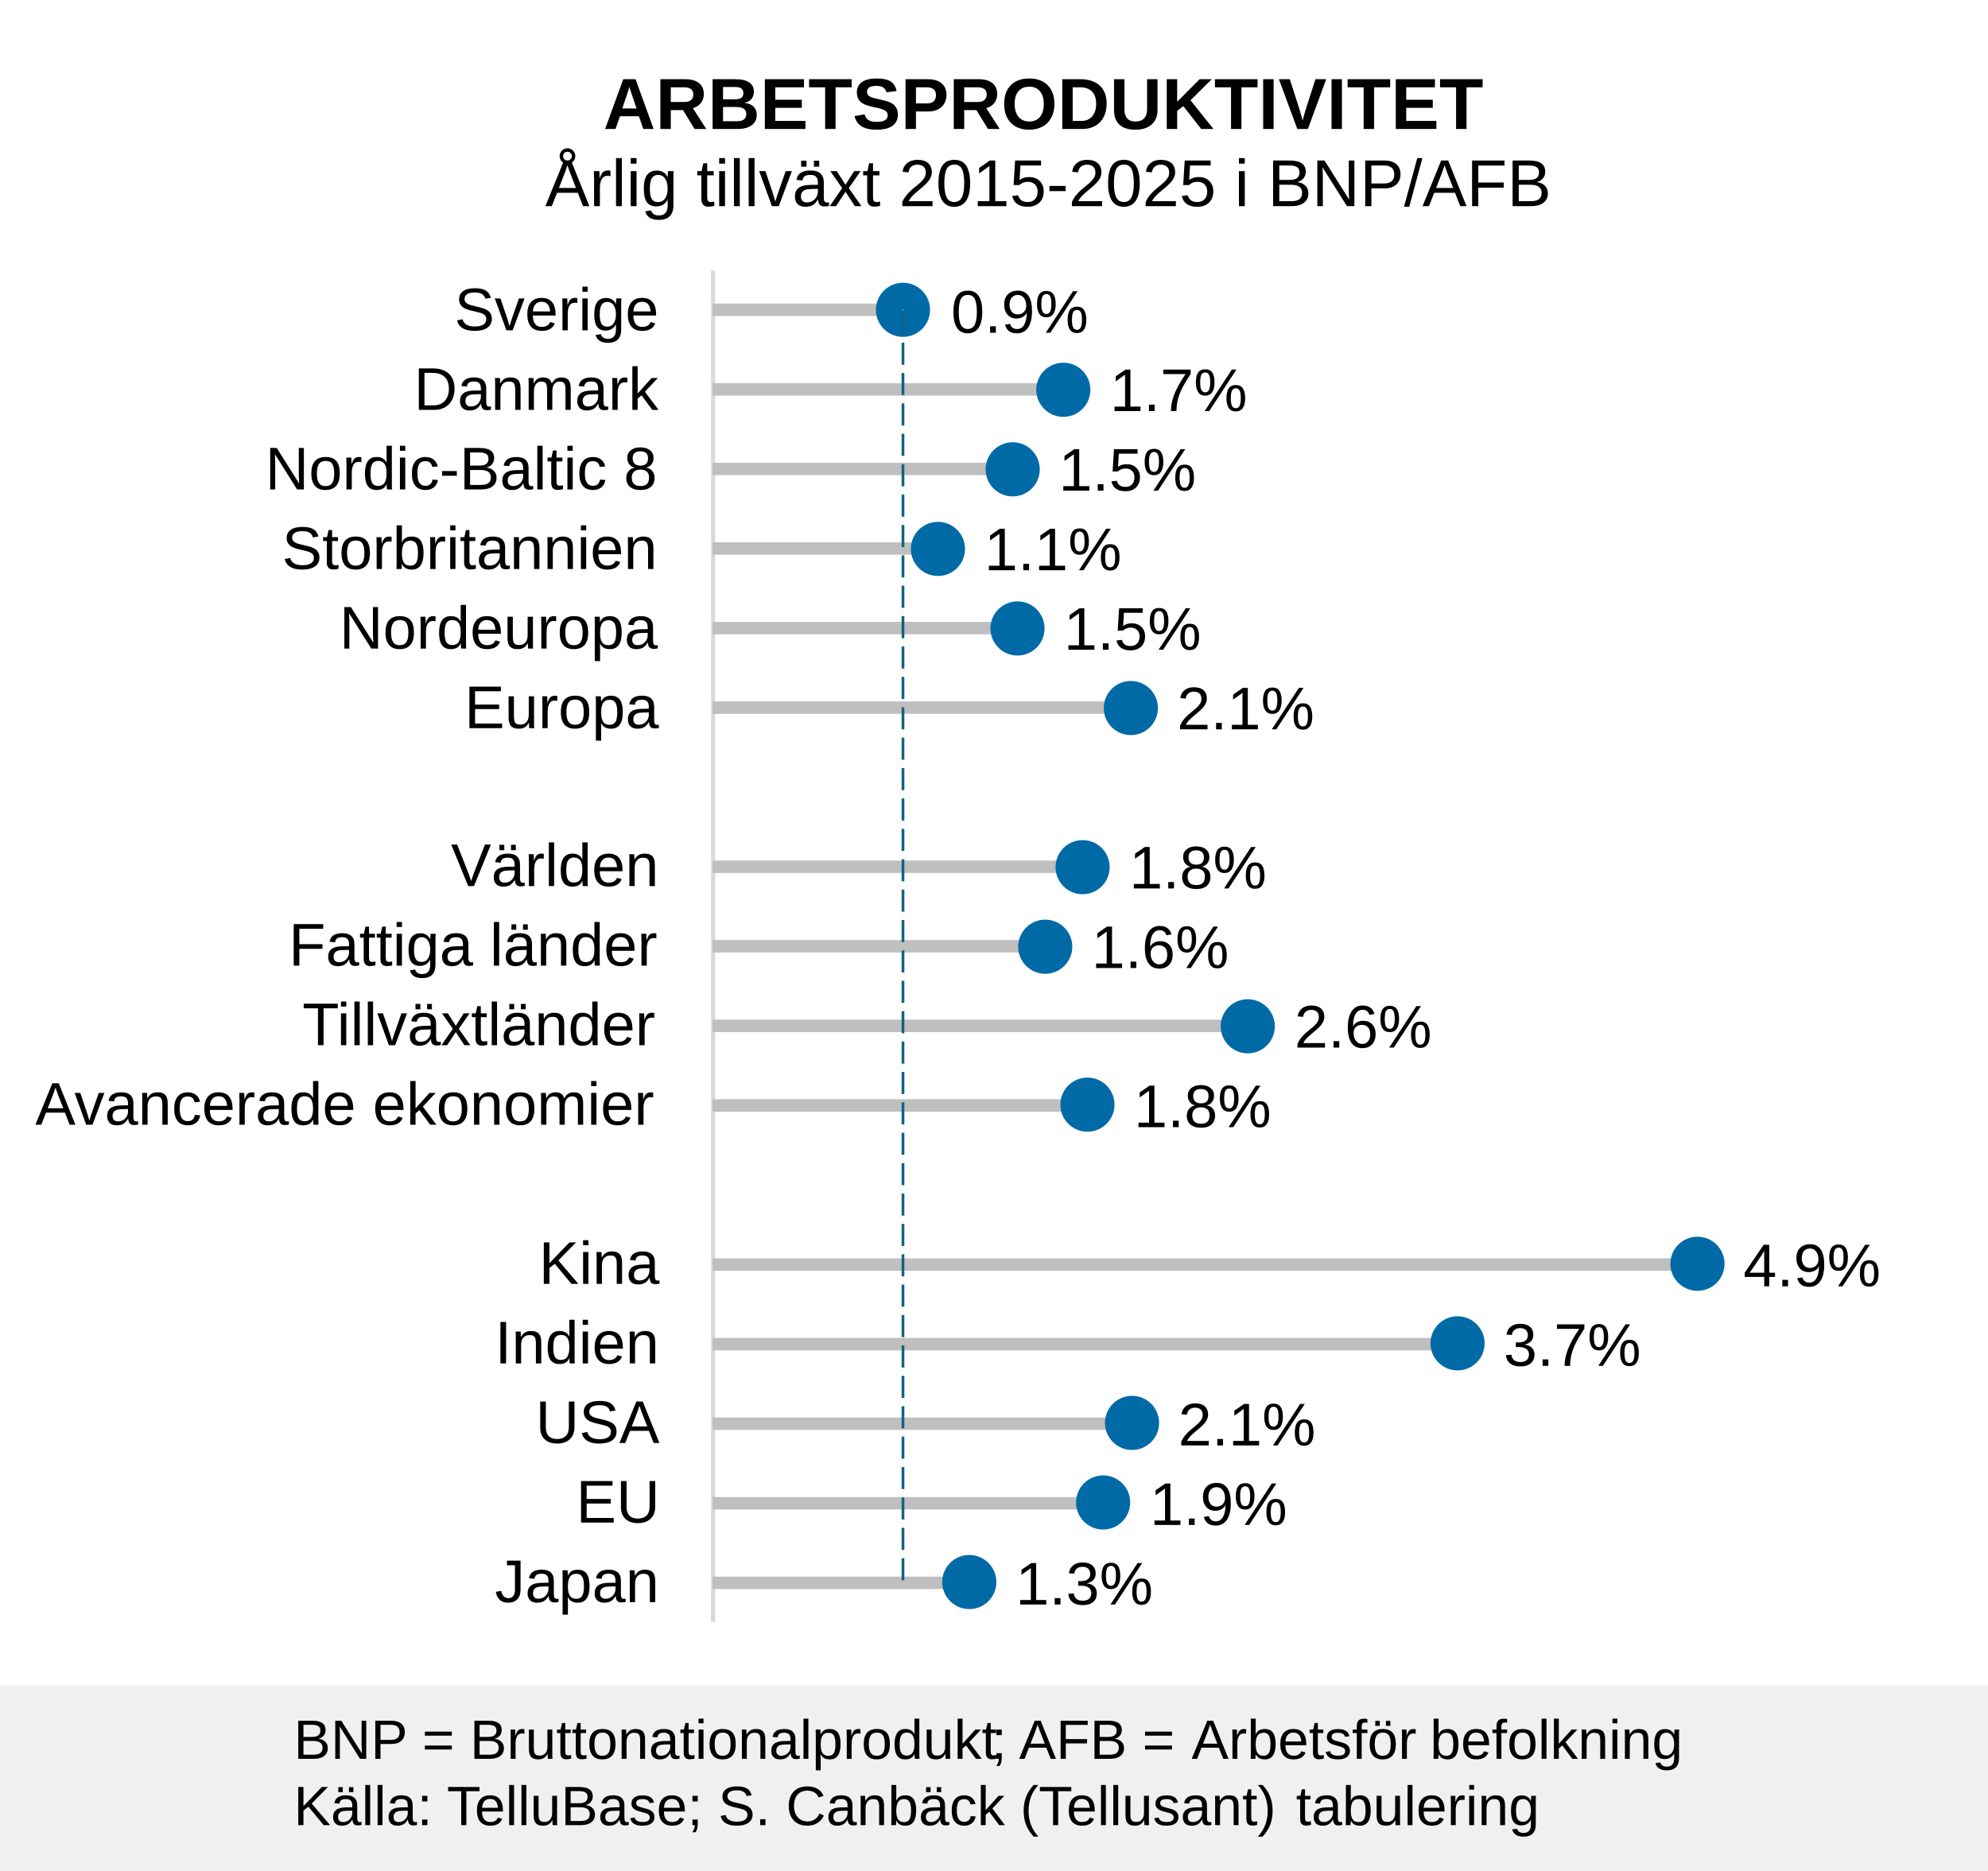
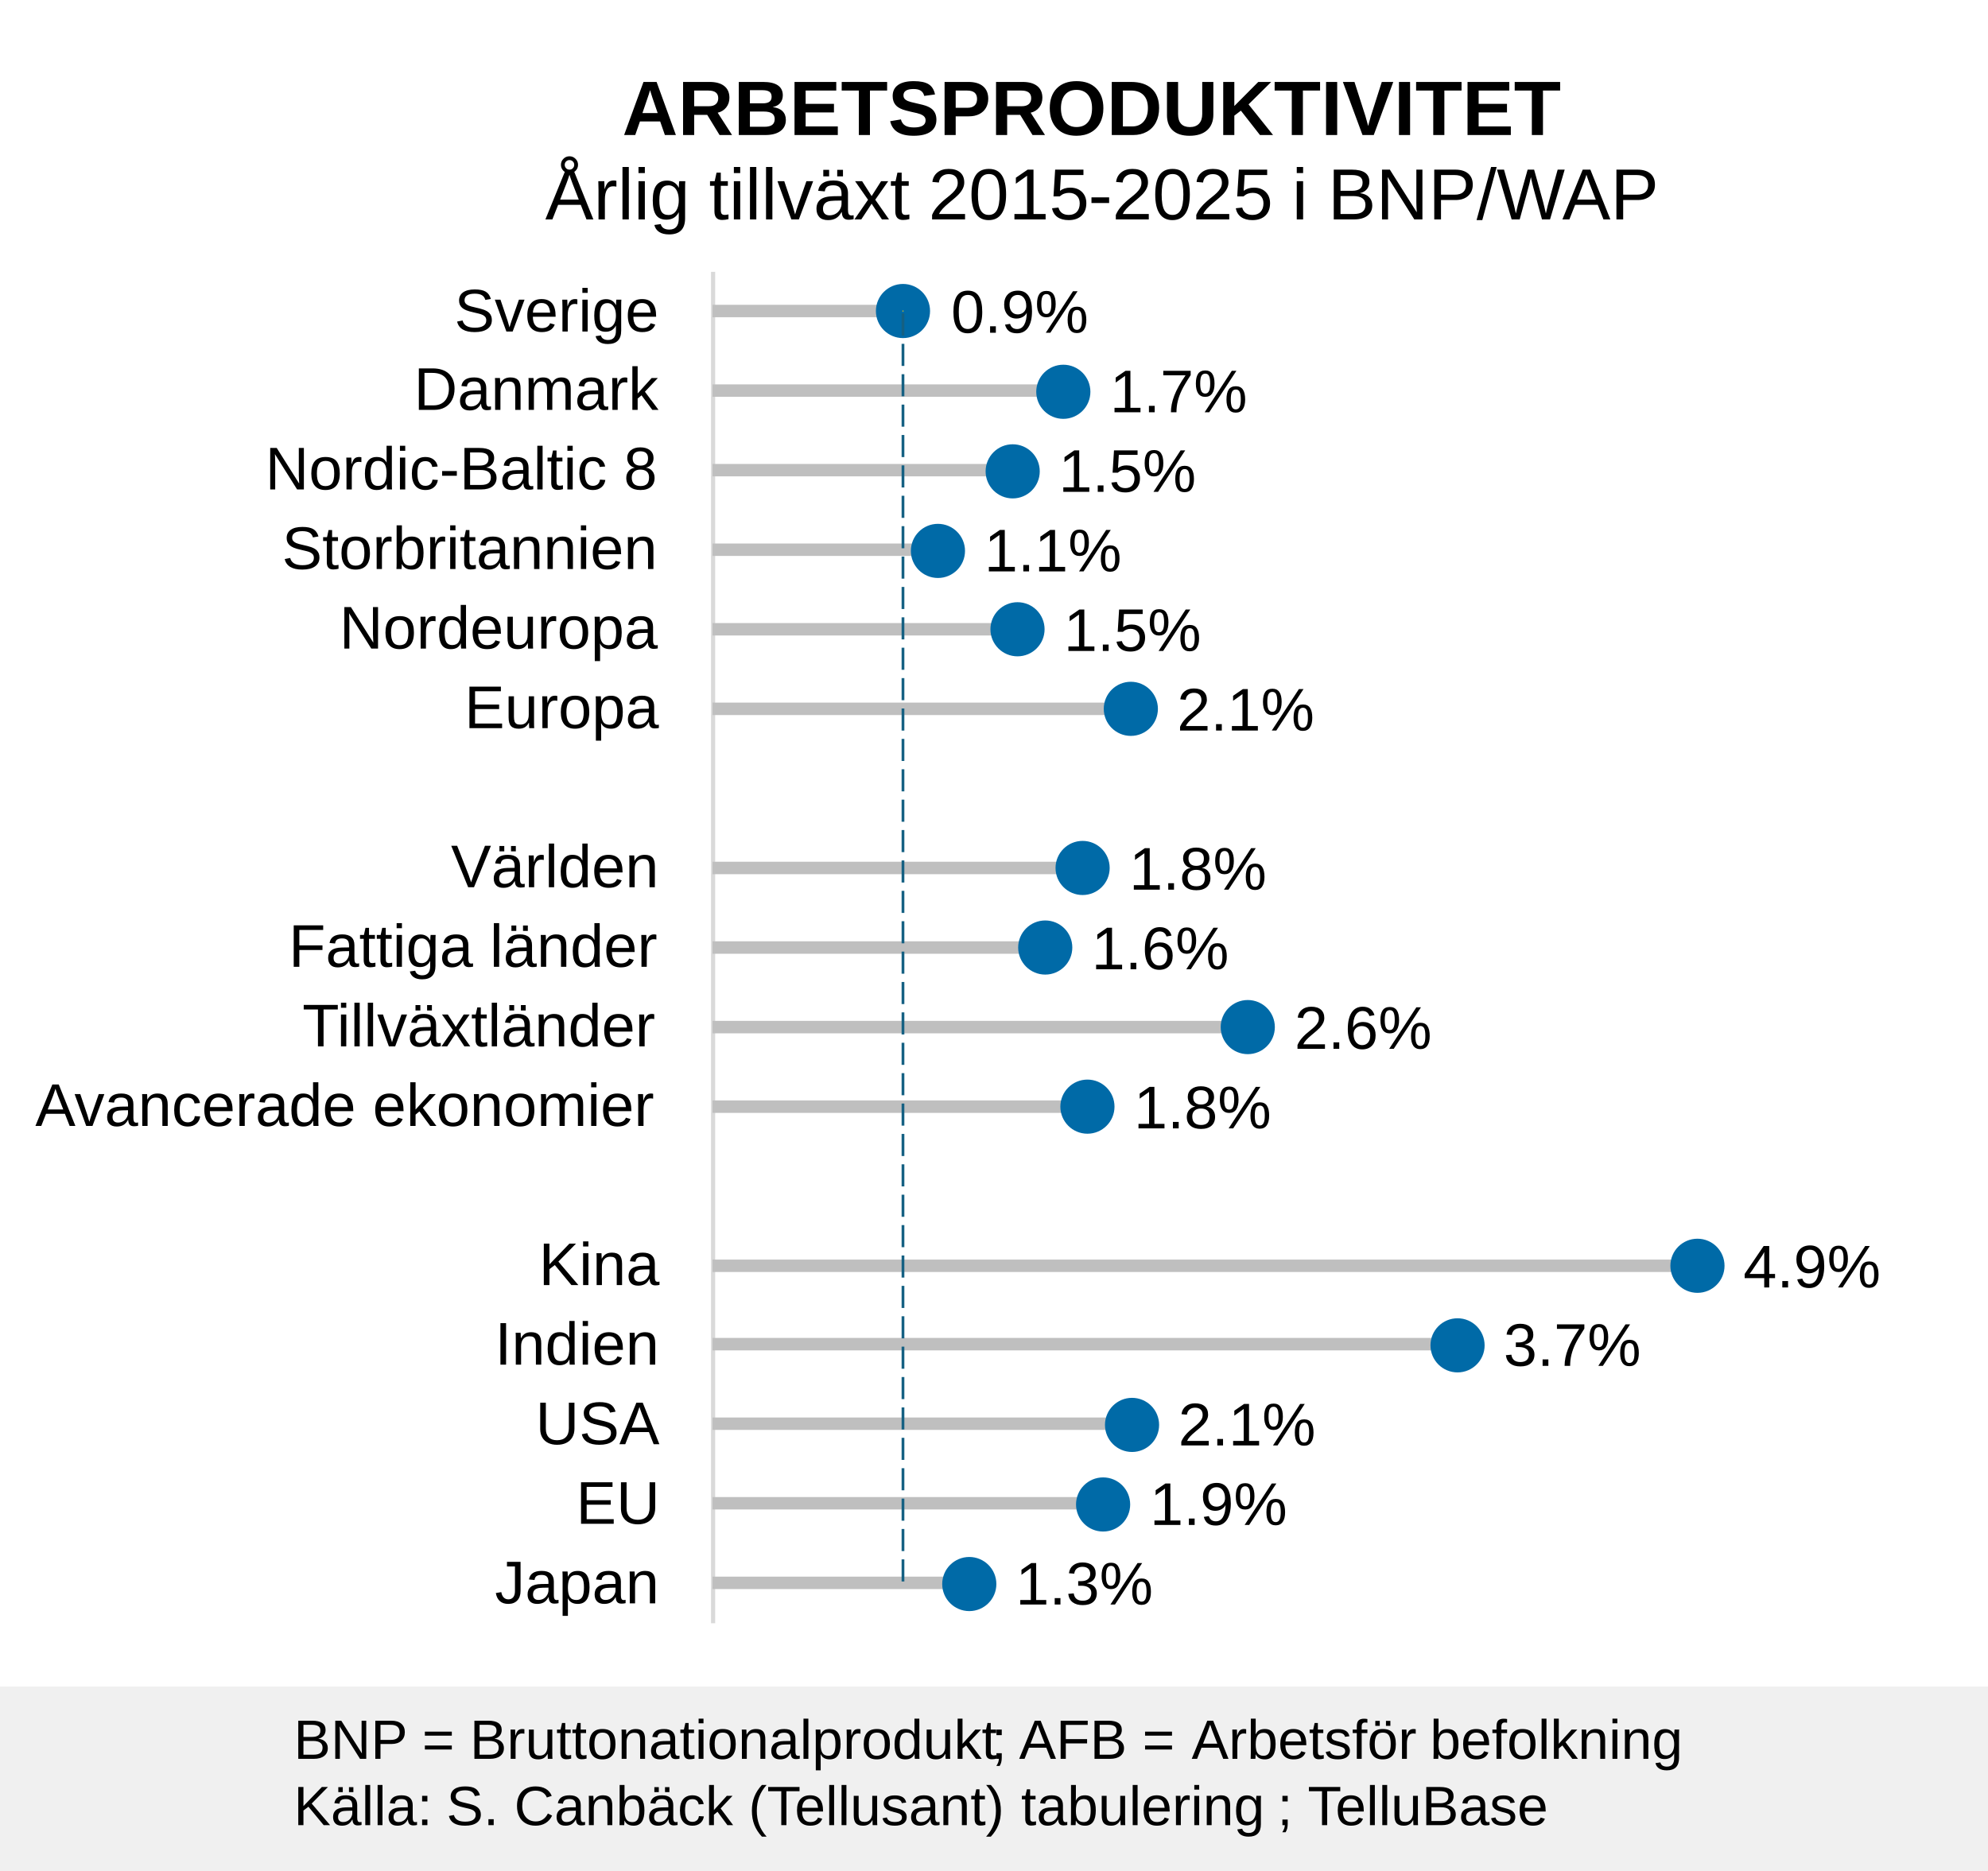
<svg xmlns="http://www.w3.org/2000/svg" width="1649" height="1552" xml:space="preserve" overflow="hidden">
  <defs>
    <clipPath id="clip0">
-       <rect x="314" y="2102" width="1649" height="1552" />
+       <rect x="347" y="488" width="1649" height="1552" />
    </clipPath>
  </defs>
-   <g clip-path="url(#clip0)" transform="translate(-314 -2102)">
-     <text font-family="Arial,Arial_MSFontService,sans-serif" font-weight="400" font-size="46" transform="matrix(1 0 0 1 557.641 3561)">BNP = </text>
-     <text font-family="Arial,Arial_MSFontService,sans-serif" font-weight="400" font-size="46" transform="matrix(1 0 0 1 703.735 3561)">Bruttonationalprodukt</text>
-     <text font-family="Arial,Arial_MSFontService,sans-serif" font-weight="400" font-size="46" transform="matrix(1 0 0 1 1136.29 3561)">; AFB = </text>
-     <text font-family="Arial,Arial_MSFontService,sans-serif" font-weight="400" font-size="46" transform="matrix(1 0 0 1 1302.43 3561)">Arbetsför</text>
-     <text font-family="Arial,Arial_MSFontService,sans-serif" font-weight="400" font-size="46" transform="matrix(1 0 0 1 1500.09 3561)">befolkning</text>
-     <text font-family="Arial,Arial_MSFontService,sans-serif" font-weight="400" font-size="46" transform="matrix(1 0 0 1 557.641 3616)">Källa: TelluBase; S. Canbäck (Tellusant) </text>
-     <text font-family="Arial,Arial_MSFontService,sans-serif" font-weight="400" font-size="46" transform="matrix(1 0 0 1 1388.94 3616)">tabulering</text>
-     <rect x="314" y="2102" width="1649" height="1398" fill="#FFFFFF" />
-     <g>
-       <path d="M0 0 0 1121" stroke="#D9D9D9" stroke-width="3.438" stroke-linejoin="round" stroke-miterlimit="10" fill="none" fill-rule="evenodd" transform="matrix(1 0 0 -1 905.5 3447.5)" />
-     </g>
-     <g>
-       <path d="M1118 3415 905 3415" stroke="#BFBFBF" stroke-width="10.312" stroke-linejoin="round" stroke-miterlimit="10" fill="none" />
-     </g>
-     <g>
-       <path d="M1229 3349 905 3349" stroke="#BFBFBF" stroke-width="10.312" stroke-linejoin="round" stroke-miterlimit="10" fill="none" />
-     </g>
-     <g>
-       <path d="M1252 3283 905 3283" stroke="#BFBFBF" stroke-width="10.312" stroke-linejoin="round" stroke-miterlimit="10" fill="none" />
-     </g>
-     <g>
-       <path d="M1522 3217 905 3217" stroke="#BFBFBF" stroke-width="10.312" stroke-linejoin="round" stroke-miterlimit="10" fill="none" />
-     </g>
-     <g>
-       <path d="M1721 3151 905 3151" stroke="#BFBFBF" stroke-width="10.312" stroke-linejoin="round" stroke-miterlimit="10" fill="none" />
-     </g>
-     <g>
-       <path d="M1216 3019 905 3019" stroke="#BFBFBF" stroke-width="10.312" stroke-linejoin="round" stroke-miterlimit="10" fill="none" />
-     </g>
-     <g>
-       <path d="M1349 2953 905 2953" stroke="#BFBFBF" stroke-width="10.312" stroke-linejoin="round" stroke-miterlimit="10" fill="none" />
-     </g>
-     <g>
-       <path d="M1180 2887 905 2887" stroke="#BFBFBF" stroke-width="10.312" stroke-linejoin="round" stroke-miterlimit="10" fill="none" />
-     </g>
-     <g>
-       <path d="M1212 2821 905 2821" stroke="#BFBFBF" stroke-width="10.312" stroke-linejoin="round" stroke-miterlimit="10" fill="none" />
-     </g>
-     <g>
-       <path d="M1251 2689 905 2689" stroke="#BFBFBF" stroke-width="10.312" stroke-linejoin="round" stroke-miterlimit="10" fill="none" />
-     </g>
-     <g>
-       <path d="M1157 2623 905 2623" stroke="#BFBFBF" stroke-width="10.312" stroke-linejoin="round" stroke-miterlimit="10" fill="none" />
-     </g>
-     <g>
-       <path d="M1091 2557 905 2557" stroke="#BFBFBF" stroke-width="10.312" stroke-linejoin="round" stroke-miterlimit="10" fill="none" />
-     </g>
-     <g>
-       <path d="M1153 2491 905 2491" stroke="#BFBFBF" stroke-width="10.312" stroke-linejoin="round" stroke-miterlimit="10" fill="none" />
-     </g>
-     <g>
-       <path d="M1196 2425 905 2425" stroke="#BFBFBF" stroke-width="10.312" stroke-linejoin="round" stroke-miterlimit="10" fill="none" />
-     </g>
-     <g>
-       <path d="M1064 2359 905 2359" stroke="#BFBFBF" stroke-width="10.312" stroke-linejoin="round" stroke-miterlimit="10" fill="none" />
-     </g>
-     <g>
-       <path d="M1129 3414.33C1129 3420.4 1124.07 3425.33 1118 3425.33 1111.92 3425.33 1107 3420.4 1107 3414.33 1107 3408.25 1111.92 3403.33 1118 3403.33 1124.07 3403.33 1129 3408.25 1129 3414.33Z" stroke="#006AA7" stroke-width="22.917" stroke-linejoin="round" stroke-miterlimit="10" fill="#006AA7" />
-       <path d="M1240 3348.33C1240 3354.4 1235.07 3359.33 1229 3359.33 1222.92 3359.33 1218 3354.4 1218 3348.33 1218 3342.25 1222.92 3337.33 1229 3337.33 1235.07 3337.33 1240 3342.25 1240 3348.33Z" stroke="#006AA7" stroke-width="22.917" stroke-linejoin="round" stroke-miterlimit="10" fill="#006AA7" />
-       <path d="M1264 3282.33C1264 3288.4 1259.07 3293.33 1253 3293.33 1246.92 3293.33 1242 3288.4 1242 3282.33 1242 3276.25 1246.92 3271.33 1253 3271.33 1259.07 3271.33 1264 3276.25 1264 3282.33Z" stroke="#006AA7" stroke-width="22.917" stroke-linejoin="round" stroke-miterlimit="10" fill="#006AA7" />
-       <path d="M1534 3216.33C1534 3222.4 1529.07 3227.33 1523 3227.33 1516.92 3227.33 1512 3222.4 1512 3216.33 1512 3210.25 1516.92 3205.33 1523 3205.33 1529.07 3205.33 1534 3210.25 1534 3216.33Z" stroke="#006AA7" stroke-width="22.917" stroke-linejoin="round" stroke-miterlimit="10" fill="#006AA7" />
-       <path d="M1733 3150.33C1733 3156.4 1728.07 3161.33 1722 3161.33 1715.92 3161.33 1711 3156.4 1711 3150.33 1711 3144.25 1715.92 3139.33 1722 3139.33 1728.07 3139.33 1733 3144.25 1733 3150.33Z" stroke="#006AA7" stroke-width="22.917" stroke-linejoin="round" stroke-miterlimit="10" fill="#006AA7" />
-       <path d="M1227 3018.33C1227 3024.4 1222.07 3029.33 1216 3029.33 1209.92 3029.33 1205 3024.4 1205 3018.33 1205 3012.25 1209.92 3007.33 1216 3007.33 1222.07 3007.33 1227 3012.25 1227 3018.33Z" stroke="#006AA7" stroke-width="22.917" stroke-linejoin="round" stroke-miterlimit="10" fill="#006AA7" />
-       <path d="M1360 2953.33C1360 2959.4 1355.07 2964.33 1349 2964.33 1342.92 2964.33 1338 2959.4 1338 2953.33 1338 2947.25 1342.92 2942.33 1349 2942.33 1355.07 2942.33 1360 2947.25 1360 2953.33Z" stroke="#006AA7" stroke-width="22.917" stroke-linejoin="round" stroke-miterlimit="10" fill="#006AA7" />
-       <path d="M1192 2887.33C1192 2893.4 1187.07 2898.33 1181 2898.33 1174.92 2898.33 1170 2893.4 1170 2887.33 1170 2881.25 1174.92 2876.33 1181 2876.33 1187.07 2876.33 1192 2881.25 1192 2887.33Z" stroke="#006AA7" stroke-width="22.917" stroke-linejoin="round" stroke-miterlimit="10" fill="#006AA7" />
-       <path d="M1223 2821.33C1223 2827.4 1218.07 2832.33 1212 2832.33 1205.92 2832.33 1201 2827.4 1201 2821.33 1201 2815.25 1205.92 2810.33 1212 2810.33 1218.07 2810.33 1223 2815.25 1223 2821.33Z" stroke="#006AA7" stroke-width="22.917" stroke-linejoin="round" stroke-miterlimit="10" fill="#006AA7" />
-       <path d="M1263 2689.33C1263 2695.4 1258.07 2700.33 1252 2700.33 1245.92 2700.33 1241 2695.4 1241 2689.33 1241 2683.25 1245.92 2678.33 1252 2678.33 1258.07 2678.33 1263 2683.25 1263 2689.33Z" stroke="#006AA7" stroke-width="22.917" stroke-linejoin="round" stroke-miterlimit="10" fill="#006AA7" />
-       <path d="M1169 2623.33C1169 2629.4 1164.07 2634.33 1158 2634.33 1151.92 2634.33 1147 2629.4 1147 2623.33 1147 2617.25 1151.92 2612.33 1158 2612.33 1164.07 2612.33 1169 2617.25 1169 2623.33Z" stroke="#006AA7" stroke-width="22.917" stroke-linejoin="round" stroke-miterlimit="10" fill="#006AA7" />
-       <path d="M1103 2557.33C1103 2563.4 1098.07 2568.33 1092 2568.33 1085.92 2568.33 1081 2563.4 1081 2557.33 1081 2551.25 1085.92 2546.33 1092 2546.33 1098.07 2546.33 1103 2551.25 1103 2557.33Z" stroke="#006AA7" stroke-width="22.917" stroke-linejoin="round" stroke-miterlimit="10" fill="#006AA7" />
-       <path d="M1165 2491.33C1165 2497.4 1160.07 2502.33 1154 2502.33 1147.92 2502.33 1143 2497.4 1143 2491.33 1143 2485.25 1147.92 2480.33 1154 2480.33 1160.07 2480.33 1165 2485.25 1165 2491.33Z" stroke="#006AA7" stroke-width="22.917" stroke-linejoin="round" stroke-miterlimit="10" fill="#006AA7" />
-       <path d="M1207 2425.33C1207 2431.4 1202.07 2436.33 1196 2436.33 1189.92 2436.33 1185 2431.4 1185 2425.33 1185 2419.25 1189.92 2414.33 1196 2414.33 1202.07 2414.33 1207 2419.25 1207 2425.33Z" stroke="#006AA7" stroke-width="22.917" stroke-linejoin="round" stroke-miterlimit="10" fill="#006AA7" />
-     </g>
-     <g>
-       <path d="M1074 2359C1074 2365.07 1069.08 2370 1063 2370 1056.93 2370 1052 2365.07 1052 2359 1052 2352.92 1056.93 2348 1063 2348 1069.08 2348 1074 2352.92 1074 2359Z" stroke="#006AA7" stroke-width="22.917" stroke-linejoin="round" stroke-miterlimit="10" fill="#FECC02" />
-     </g>
-     <g>
-       <text font-family="Arial,Arial_MSFontService,sans-serif" font-weight="400" font-size="50" transform="matrix(1 0 0 1 1156.48 3433)">1.3%</text>
-     </g>
-     <g>
-       <text font-family="Arial,Arial_MSFontService,sans-serif" font-weight="400" font-size="50" transform="matrix(1 0 0 1 1267.78 3367)">1.9%</text>
-     </g>
-     <g>
-       <text font-family="Arial,Arial_MSFontService,sans-serif" font-weight="400" font-size="50" transform="matrix(1 0 0 1 1291.34 3301)">2.1%</text>
-     </g>
-     <g>
-       <text font-family="Arial,Arial_MSFontService,sans-serif" font-weight="400" font-size="50" transform="matrix(1 0 0 1 1561.19 3235)">3.7%</text>
-     </g>
-     <g>
-       <text font-family="Arial,Arial_MSFontService,sans-serif" font-weight="400" font-size="50" transform="matrix(1 0 0 1 1760.02 3169)">4.9%</text>
-     </g>
-     <g>
-       <text font-family="Arial,Arial_MSFontService,sans-serif" font-weight="400" font-size="50" transform="matrix(1 0 0 1 1254.55 3037)">1.8%</text>
-     </g>
-     <g>
-       <text font-family="Arial,Arial_MSFontService,sans-serif" font-weight="400" font-size="50" transform="matrix(1 0 0 1 1387.73 2971)">2.6%</text>
-     </g>
-     <g>
-       <text font-family="Arial,Arial_MSFontService,sans-serif" font-weight="400" font-size="50" transform="matrix(1 0 0 1 1219.4 2905)">1.6%</text>
-     </g>
-     <g>
-       <text font-family="Arial,Arial_MSFontService,sans-serif" font-weight="400" font-size="50" transform="matrix(1 0 0 1 1250.67 2839)">1.8%</text>
-     </g>
-     <g>
-       <text font-family="Arial,Arial_MSFontService,sans-serif" font-weight="400" font-size="50" transform="matrix(1 0 0 1 1290.32 2707)">2.1%</text>
-     </g>
-     <g>
-       <text font-family="Arial,Arial_MSFontService,sans-serif" font-weight="400" font-size="50" transform="matrix(1 0 0 1 1196.42 2641)">1.5%</text>
-     </g>
-     <g>
-       <text font-family="Arial,Arial_MSFontService,sans-serif" font-weight="400" font-size="50" transform="matrix(1 0 0 1 1130.44 2575)">1.1%</text>
-     </g>
-     <g>
-       <text font-family="Arial,Arial_MSFontService,sans-serif" font-weight="400" font-size="50" transform="matrix(1 0 0 1 1192.18 2509)">1.5%</text>
-     </g>
-     <g>
-       <text font-family="Arial,Arial_MSFontService,sans-serif" font-weight="400" font-size="50" transform="matrix(1 0 0 1 1234.65 2443)">1.7%</text>
-     </g>
-     <g>
-       <text font-family="Arial,Arial_MSFontService,sans-serif" font-weight="400" font-size="50" transform="matrix(1 0 0 1 1102.89 2378)">0.9%</text>
-     </g>
-     <g>
-       <text font-family="Arial,Arial_MSFontService,sans-serif" font-weight="400" font-size="50" transform="matrix(1 0 0 1 724.489 3431)">Japan</text>
-     </g>
-     <g>
-       <text font-family="Arial,Arial_MSFontService,sans-serif" font-weight="400" font-size="50" transform="matrix(1 0 0 1 791.863 3365)">EU</text>
-     </g>
-     <g>
-       <text font-family="Arial,Arial_MSFontService,sans-serif" font-weight="400" font-size="50" transform="matrix(1 0 0 1 758.244 3299)">USA</text>
-     </g>
-     <g>
-       <text font-family="Arial,Arial_MSFontService,sans-serif" font-weight="400" font-size="50" transform="matrix(1 0 0 1 724.488 3233)">Indien</text>
-     </g>
-     <g>
-       <text font-family="Arial,Arial_MSFontService,sans-serif" font-weight="400" font-size="50" transform="matrix(1 0 0 1 760.971 3167)">Kina</text>
-     </g>
-     <g>
-       <text font-family="Arial,Arial_MSFontService,sans-serif" font-weight="400" font-size="50" transform="matrix(1 0 0 1 343.292 3035)">Avancerade ekonomier</text>
-     </g>
-     <g>
-       <text font-family="Arial,Arial_MSFontService,sans-serif" font-weight="400" font-size="50" transform="matrix(1 0 0 1 564.804 2969)">Tillväxtländer</text>
-     </g>
-     <g>
-       <text font-family="Arial,Arial_MSFontService,sans-serif" font-weight="400" font-size="50" transform="matrix(1 0 0 1 553.529 2903)">Fattiga länder</text>
-     </g>
-     <g>
-       <text font-family="Arial,Arial_MSFontService,sans-serif" font-weight="400" font-size="50" transform="matrix(1 0 0 1 688.073 2837)">Världen</text>
-     </g>
-     <g>
-       <text font-family="Arial,Arial_MSFontService,sans-serif" font-weight="400" font-size="50" transform="matrix(1 0 0 1 699.28 2706)">Europa</text>
-     </g>
-     <g>
-       <text font-family="Arial,Arial_MSFontService,sans-serif" font-weight="400" font-size="50" transform="matrix(1 0 0 1 595.536 2640)">Nordeuropa</text>
-     </g>
-     <g>
-       <text font-family="Arial,Arial_MSFontService,sans-serif" font-weight="400" font-size="50" transform="matrix(1 0 0 1 547.914 2574)">Storbritannien</text>
-     </g>
-     <g>
-       <text font-family="Arial,Arial_MSFontService,sans-serif" font-weight="400" font-size="50" transform="matrix(1 0 0 1 534.026 2508)">Nordic-Baltic 8</text>
-     </g>
-     <g>
-       <text font-family="Arial,Arial_MSFontService,sans-serif" font-weight="400" font-size="50" transform="matrix(1 0 0 1 657.319 2442)">Danmark</text>
-     </g>
-     <g>
-       <text font-family="Arial,Arial_MSFontService,sans-serif" font-weight="400" font-size="50" transform="matrix(1 0 0 1 690.915 2376)">Sverige</text>
-     </g>
-     <g>
-       <text font-family="Arial,Arial_MSFontService,sans-serif" font-weight="700" font-size="60" transform="matrix(1 0 0 1 814.424 2209)">ARBETSPRODUKTIVITET</text>
-     </g>
-     <g>
-       <text font-family="Arial,Arial_MSFontService,sans-serif" font-weight="400" font-size="55" transform="matrix(1 0 0 1 766.276 2273)">Årlig tillväxt 2015</text>
-     </g>
-     <g>
-       <text font-family="Arial,Arial_MSFontService,sans-serif" font-weight="400" font-size="55" transform="matrix(1 0 0 1 1182.05 2273)">-</text>
-     </g>
-     <g>
-       <text font-family="Arial,Arial_MSFontService,sans-serif" font-weight="400" font-size="55" transform="matrix(1 0 0 1 1200.36 2273)">2025 i BNP/AFB</text>
-     </g>
-     <path d="M1063 2361 1063 3415.17" stroke="#156082" stroke-width="2.292" stroke-miterlimit="8" stroke-dasharray="18.333 6.875" fill="none" fill-rule="evenodd" />
+   <g clip-path="url(#clip0)" transform="translate(-347 -488)">
+     <text font-family="Arial,Arial_MSFontService,sans-serif" font-weight="400" font-size="46" transform="matrix(1 0 0 1 590.641 1947)">BNP = </text>
+     <text font-family="Arial,Arial_MSFontService,sans-serif" font-weight="400" font-size="46" transform="matrix(1 0 0 1 736.735 1947)">Bruttonationalprodukt</text>
+     <text font-family="Arial,Arial_MSFontService,sans-serif" font-weight="400" font-size="46" transform="matrix(1 0 0 1 1169.29 1947)">; AFB = </text>
+     <text font-family="Arial,Arial_MSFontService,sans-serif" font-weight="400" font-size="46" transform="matrix(1 0 0 1 1335.43 1947)">Arbetsför</text>
+     <text font-family="Arial,Arial_MSFontService,sans-serif" font-weight="400" font-size="46" transform="matrix(1 0 0 1 1533.09 1947)">befolkning</text>
+     <text font-family="Arial,Arial_MSFontService,sans-serif" font-weight="400" font-size="46" transform="matrix(1 0 0 1 590.641 2002)">Källa: </text>
+     <text font-family="Arial,Arial_MSFontService,sans-serif" font-weight="400" font-size="46" transform="matrix(1 0 0 1 717.256 2002)">S. Canbäck (Tellusant) </text>
+     <text font-family="Arial,Arial_MSFontService,sans-serif" font-weight="400" font-size="46" transform="matrix(1 0 0 1 1193.92 2002)">tabulering</text>
+     <text font-family="Arial,Arial_MSFontService,sans-serif" font-weight="400" font-size="46" transform="matrix(1 0 0 1 1406.47 2002)">; </text>
+     <text font-family="Arial,Arial_MSFontService,sans-serif" font-weight="400" font-size="46" transform="matrix(1 0 0 1 1431.68 2002)">TelluBase</text>
+     <rect x="347" y="488" width="1649" height="1399" fill="#FFFFFF" />
+     <g>
+       <path d="M0 0 0 1121" stroke="#D9D9D9" stroke-width="3.438" stroke-linejoin="round" stroke-miterlimit="10" fill="none" fill-rule="evenodd" transform="matrix(1 0 0 -1 938.5 1834.5)" />
+     </g>
+     <g>
+       <path d="M1151 1801 938 1801" stroke="#BFBFBF" stroke-width="10.312" stroke-linejoin="round" stroke-miterlimit="10" fill="none" />
+     </g>
+     <g>
+       <path d="M1262 1735 938 1735" stroke="#BFBFBF" stroke-width="10.312" stroke-linejoin="round" stroke-miterlimit="10" fill="none" />
+     </g>
+     <g>
+       <path d="M1285 1669 938 1669" stroke="#BFBFBF" stroke-width="10.312" stroke-linejoin="round" stroke-miterlimit="10" fill="none" />
+     </g>
+     <g>
+       <path d="M1555 1603 938 1603" stroke="#BFBFBF" stroke-width="10.312" stroke-linejoin="round" stroke-miterlimit="10" fill="none" />
+     </g>
+     <g>
+       <path d="M1754 1538 938 1538" stroke="#BFBFBF" stroke-width="10.312" stroke-linejoin="round" stroke-miterlimit="10" fill="none" />
+     </g>
+     <g>
+       <path d="M1249 1406 938 1406" stroke="#BFBFBF" stroke-width="10.312" stroke-linejoin="round" stroke-miterlimit="10" fill="none" />
+     </g>
+     <g>
+       <path d="M1382 1340 938 1340" stroke="#BFBFBF" stroke-width="10.312" stroke-linejoin="round" stroke-miterlimit="10" fill="none" />
+     </g>
+     <g>
+       <path d="M1213 1274 938 1274" stroke="#BFBFBF" stroke-width="10.312" stroke-linejoin="round" stroke-miterlimit="10" fill="none" />
+     </g>
+     <g>
+       <path d="M1245 1208 938 1208" stroke="#BFBFBF" stroke-width="10.312" stroke-linejoin="round" stroke-miterlimit="10" fill="none" />
+     </g>
+     <g>
+       <path d="M1284 1076 938 1076" stroke="#BFBFBF" stroke-width="10.312" stroke-linejoin="round" stroke-miterlimit="10" fill="none" />
+     </g>
+     <g>
+       <path d="M1190 1010 938 1010" stroke="#BFBFBF" stroke-width="10.312" stroke-linejoin="round" stroke-miterlimit="10" fill="none" />
+     </g>
+     <g>
+       <path d="M1124 944 938 944" stroke="#BFBFBF" stroke-width="10.312" stroke-linejoin="round" stroke-miterlimit="10" fill="none" />
+     </g>
+     <g>
+       <path d="M1186 878 938 878" stroke="#BFBFBF" stroke-width="10.312" stroke-linejoin="round" stroke-miterlimit="10" fill="none" />
+     </g>
+     <g>
+       <path d="M1229 812 938 812" stroke="#BFBFBF" stroke-width="10.312" stroke-linejoin="round" stroke-miterlimit="10" fill="none" />
+     </g>
+     <g>
+       <path d="M1097 746 938 746" stroke="#BFBFBF" stroke-width="10.312" stroke-linejoin="round" stroke-miterlimit="10" fill="none" />
+     </g>
+     <g>
+       <path d="M1162 1802C1162 1808.07 1157.07 1812.99 1151 1812.99 1144.92 1812.99 1140 1808.07 1140 1802 1140 1795.92 1144.92 1791 1151 1791 1157.07 1791 1162 1795.92 1162 1802Z" stroke="#006AA7" stroke-width="22.917" stroke-linejoin="round" stroke-miterlimit="10" fill="#006AA7" />
+       <path d="M1273 1736C1273 1742.07 1268.07 1746.99 1262 1746.99 1255.92 1746.99 1251 1742.07 1251 1736 1251 1729.92 1255.92 1725 1262 1725 1268.07 1725 1273 1729.92 1273 1736Z" stroke="#006AA7" stroke-width="22.917" stroke-linejoin="round" stroke-miterlimit="10" fill="#006AA7" />
+       <path d="M1297 1670C1297 1676.07 1292.07 1680.99 1286 1680.99 1279.92 1680.99 1275 1676.07 1275 1670 1275 1663.92 1279.92 1659 1286 1659 1292.07 1659 1297 1663.92 1297 1670Z" stroke="#006AA7" stroke-width="22.917" stroke-linejoin="round" stroke-miterlimit="10" fill="#006AA7" />
+       <path d="M1567 1604C1567 1610.07 1562.07 1614.99 1556 1614.99 1549.92 1614.99 1545 1610.07 1545 1604 1545 1597.92 1549.92 1593 1556 1593 1562.07 1593 1567 1597.92 1567 1604Z" stroke="#006AA7" stroke-width="22.917" stroke-linejoin="round" stroke-miterlimit="10" fill="#006AA7" />
+       <path d="M1766 1538C1766 1544.07 1761.07 1548.99 1755 1548.99 1748.92 1548.99 1744 1544.07 1744 1538 1744 1531.92 1748.92 1527 1755 1527 1761.07 1527 1766 1531.92 1766 1538Z" stroke="#006AA7" stroke-width="22.917" stroke-linejoin="round" stroke-miterlimit="10" fill="#006AA7" />
+       <path d="M1260 1406C1260 1412.07 1255.07 1416.99 1249 1416.99 1242.92 1416.99 1238 1412.07 1238 1406 1238 1399.92 1242.92 1395 1249 1395 1255.07 1395 1260 1399.92 1260 1406Z" stroke="#006AA7" stroke-width="22.917" stroke-linejoin="round" stroke-miterlimit="10" fill="#006AA7" />
+       <path d="M1393 1340C1393 1346.07 1388.07 1350.99 1382 1350.99 1375.92 1350.99 1371 1346.07 1371 1340 1371 1333.92 1375.92 1329 1382 1329 1388.07 1329 1393 1333.92 1393 1340Z" stroke="#006AA7" stroke-width="22.917" stroke-linejoin="round" stroke-miterlimit="10" fill="#006AA7" />
+       <path d="M1225 1274C1225 1280.07 1220.07 1284.99 1214 1284.99 1207.92 1284.99 1203 1280.07 1203 1274 1203 1267.92 1207.92 1263 1214 1263 1220.07 1263 1225 1267.92 1225 1274Z" stroke="#006AA7" stroke-width="22.917" stroke-linejoin="round" stroke-miterlimit="10" fill="#006AA7" />
+       <path d="M1256 1208C1256 1214.07 1251.07 1218.99 1245 1218.99 1238.92 1218.99 1234 1214.07 1234 1208 1234 1201.92 1238.92 1197 1245 1197 1251.07 1197 1256 1201.92 1256 1208Z" stroke="#006AA7" stroke-width="22.917" stroke-linejoin="round" stroke-miterlimit="10" fill="#006AA7" />
+       <path d="M1296 1076C1296 1082.07 1291.07 1086.99 1285 1086.99 1278.92 1086.99 1274 1082.07 1274 1076 1274 1069.92 1278.92 1065 1285 1065 1291.07 1065 1296 1069.92 1296 1076Z" stroke="#006AA7" stroke-width="22.917" stroke-linejoin="round" stroke-miterlimit="10" fill="#006AA7" />
+       <path d="M1202 1010C1202 1016.07 1197.07 1020.99 1191 1020.99 1184.92 1020.99 1180 1016.07 1180 1010 1180 1003.92 1184.92 998.996 1191 998.996 1197.07 998.996 1202 1003.92 1202 1010Z" stroke="#006AA7" stroke-width="22.917" stroke-linejoin="round" stroke-miterlimit="10" fill="#006AA7" />
+       <path d="M1136 944.995C1136 951.07 1131.07 955.995 1125 955.995 1118.92 955.995 1114 951.07 1114 944.995 1114 938.92 1118.92 933.996 1125 933.996 1131.07 933.996 1136 938.92 1136 944.995Z" stroke="#006AA7" stroke-width="22.917" stroke-linejoin="round" stroke-miterlimit="10" fill="#006AA7" />
+       <path d="M1198 878.995C1198 885.07 1193.07 889.995 1187 889.995 1180.92 889.995 1176 885.07 1176 878.995 1176 872.92 1180.92 867.996 1187 867.996 1193.07 867.996 1198 872.92 1198 878.995Z" stroke="#006AA7" stroke-width="22.917" stroke-linejoin="round" stroke-miterlimit="10" fill="#006AA7" />
+       <path d="M1240 812.995C1240 819.07 1235.07 823.995 1229 823.995 1222.92 823.995 1218 819.07 1218 812.995 1218 806.92 1222.92 801.996 1229 801.996 1235.07 801.996 1240 806.92 1240 812.995Z" stroke="#006AA7" stroke-width="22.917" stroke-linejoin="round" stroke-miterlimit="10" fill="#006AA7" />
+     </g>
+     <g>
+       <path d="M1107 746C1107 752.075 1102.08 757 1096 757 1089.93 757 1085 752.075 1085 746 1085 739.925 1089.93 735 1096 735 1102.08 735 1107 739.925 1107 746Z" stroke="#006AA7" stroke-width="22.917" stroke-linejoin="round" stroke-miterlimit="10" fill="#FECC02" />
+     </g>
+     <g>
+       <text font-family="Arial,Arial_MSFontService,sans-serif" font-weight="400" font-size="50" transform="matrix(1 0 0 1 1189.48 1819)">1.3%</text>
+     </g>
+     <g>
+       <text font-family="Arial,Arial_MSFontService,sans-serif" font-weight="400" font-size="50" transform="matrix(1 0 0 1 1300.78 1753)">1.9%</text>
+     </g>
+     <g>
+       <text font-family="Arial,Arial_MSFontService,sans-serif" font-weight="400" font-size="50" transform="matrix(1 0 0 1 1324.34 1687)">2.1%</text>
+     </g>
+     <g>
+       <text font-family="Arial,Arial_MSFontService,sans-serif" font-weight="400" font-size="50" transform="matrix(1 0 0 1 1594.19 1621)">3.7%</text>
+     </g>
+     <g>
+       <text font-family="Arial,Arial_MSFontService,sans-serif" font-weight="400" font-size="50" transform="matrix(1 0 0 1 1793.02 1556)">4.9%</text>
+     </g>
+     <g>
+       <text font-family="Arial,Arial_MSFontService,sans-serif" font-weight="400" font-size="50" transform="matrix(1 0 0 1 1287.55 1424)">1.8%</text>
+     </g>
+     <g>
+       <text font-family="Arial,Arial_MSFontService,sans-serif" font-weight="400" font-size="50" transform="matrix(1 0 0 1 1420.73 1358)">2.6%</text>
+     </g>
+     <g>
+       <text font-family="Arial,Arial_MSFontService,sans-serif" font-weight="400" font-size="50" transform="matrix(1 0 0 1 1252.4 1292)">1.6%</text>
+     </g>
+     <g>
+       <text font-family="Arial,Arial_MSFontService,sans-serif" font-weight="400" font-size="50" transform="matrix(1 0 0 1 1283.67 1226)">1.8%</text>
+     </g>
+     <g>
+       <text font-family="Arial,Arial_MSFontService,sans-serif" font-weight="400" font-size="50" transform="matrix(1 0 0 1 1323.32 1094)">2.1%</text>
+     </g>
+     <g>
+       <text font-family="Arial,Arial_MSFontService,sans-serif" font-weight="400" font-size="50" transform="matrix(1 0 0 1 1229.42 1028)">1.5%</text>
+     </g>
+     <g>
+       <text font-family="Arial,Arial_MSFontService,sans-serif" font-weight="400" font-size="50" transform="matrix(1 0 0 1 1163.44 962)">1.1%</text>
+     </g>
+     <g>
+       <text font-family="Arial,Arial_MSFontService,sans-serif" font-weight="400" font-size="50" transform="matrix(1 0 0 1 1225.18 896)">1.5%</text>
+     </g>
+     <g>
+       <text font-family="Arial,Arial_MSFontService,sans-serif" font-weight="400" font-size="50" transform="matrix(1 0 0 1 1267.65 830)">1.7%</text>
+     </g>
+     <g>
+       <text font-family="Arial,Arial_MSFontService,sans-serif" font-weight="400" font-size="50" transform="matrix(1 0 0 1 1135.89 764)">0.9%</text>
+     </g>
+     <g>
+       <text font-family="Arial,Arial_MSFontService,sans-serif" font-weight="400" font-size="50" transform="matrix(1 0 0 1 757.489 1818)">Japan</text>
+     </g>
+     <g>
+       <text font-family="Arial,Arial_MSFontService,sans-serif" font-weight="400" font-size="50" transform="matrix(1 0 0 1 824.863 1752)">EU</text>
+     </g>
+     <g>
+       <text font-family="Arial,Arial_MSFontService,sans-serif" font-weight="400" font-size="50" transform="matrix(1 0 0 1 791.244 1686)">USA</text>
+     </g>
+     <g>
+       <text font-family="Arial,Arial_MSFontService,sans-serif" font-weight="400" font-size="50" transform="matrix(1 0 0 1 757.488 1620)">Indien</text>
+     </g>
+     <g>
+       <text font-family="Arial,Arial_MSFontService,sans-serif" font-weight="400" font-size="50" transform="matrix(1 0 0 1 793.971 1554)">Kina</text>
+     </g>
+     <g>
+       <text font-family="Arial,Arial_MSFontService,sans-serif" font-weight="400" font-size="50" transform="matrix(1 0 0 1 376.292 1422)">Avancerade ekonomier</text>
+     </g>
+     <g>
+       <text font-family="Arial,Arial_MSFontService,sans-serif" font-weight="400" font-size="50" transform="matrix(1 0 0 1 597.804 1356)">Tillväxtländer</text>
+     </g>
+     <g>
+       <text font-family="Arial,Arial_MSFontService,sans-serif" font-weight="400" font-size="50" transform="matrix(1 0 0 1 586.529 1290)">Fattiga länder</text>
+     </g>
+     <g>
+       <text font-family="Arial,Arial_MSFontService,sans-serif" font-weight="400" font-size="50" transform="matrix(1 0 0 1 721.073 1224)">Världen</text>
+     </g>
+     <g>
+       <text font-family="Arial,Arial_MSFontService,sans-serif" font-weight="400" font-size="50" transform="matrix(1 0 0 1 732.28 1092)">Europa</text>
+     </g>
+     <g>
+       <text font-family="Arial,Arial_MSFontService,sans-serif" font-weight="400" font-size="50" transform="matrix(1 0 0 1 628.536 1026)">Nordeuropa</text>
+     </g>
+     <g>
+       <text font-family="Arial,Arial_MSFontService,sans-serif" font-weight="400" font-size="50" transform="matrix(1 0 0 1 580.914 960)">Storbritannien</text>
+     </g>
+     <g>
+       <text font-family="Arial,Arial_MSFontService,sans-serif" font-weight="400" font-size="50" transform="matrix(1 0 0 1 567.026 894)">Nordic-Baltic 8</text>
+     </g>
+     <g>
+       <text font-family="Arial,Arial_MSFontService,sans-serif" font-weight="400" font-size="50" transform="matrix(1 0 0 1 690.319 828)">Danmark</text>
+     </g>
+     <g>
+       <text font-family="Arial,Arial_MSFontService,sans-serif" font-weight="400" font-size="50" transform="matrix(1 0 0 1 723.915 763)">Sverige</text>
+     </g>
+     <g>
+       <text font-family="Arial,Arial_MSFontService,sans-serif" font-weight="700" font-size="64" transform="matrix(1 0 0 1 863.1 600)">ARBETSPRODUKTIVITET</text>
+     </g>
+     <g>
+       <text font-family="Arial,Arial_MSFontService,sans-serif" font-weight="400" font-size="60" transform="matrix(1 0 0 1 799.277 670)">Årlig</text>
+     </g>
+     <g>
+       <text font-family="Arial,Arial_MSFontService,sans-serif" font-weight="400" font-size="60" transform="matrix(1 0 0 1 935.035 670)">tillväxt</text>
+     </g>
+     <g>
+       <text font-family="Arial,Arial_MSFontService,sans-serif" font-weight="400" font-size="60" transform="matrix(1 0 0 1 1117.13 670)">2015</text>
+     </g>
+     <g>
+       <text font-family="Arial,Arial_MSFontService,sans-serif" font-weight="400" font-size="60" transform="matrix(1 0 0 1 1249.68 670)">-</text>
+     </g>
+     <g>
+       <text font-family="Arial,Arial_MSFontService,sans-serif" font-weight="400" font-size="60" transform="matrix(1 0 0 1 1269.53 670)">2025 </text>
+     </g>
+     <g>
+       <text font-family="Arial,Arial_MSFontService,sans-serif" font-weight="400" font-size="60" transform="matrix(1 0 0 1 1418.62 670)">i</text>
+     </g>
+     <g>
+       <text font-family="Arial,Arial_MSFontService,sans-serif" font-weight="400" font-size="60" transform="matrix(1 0 0 1 1448.41 670)">BNP/WAP</text>
+     </g>
+     <path d="M1096 748 1096 1802.17" stroke="#156082" stroke-width="2.292" stroke-miterlimit="8" stroke-dasharray="18.333 6.875" fill="none" fill-rule="evenodd" />
  </g>
</svg>
